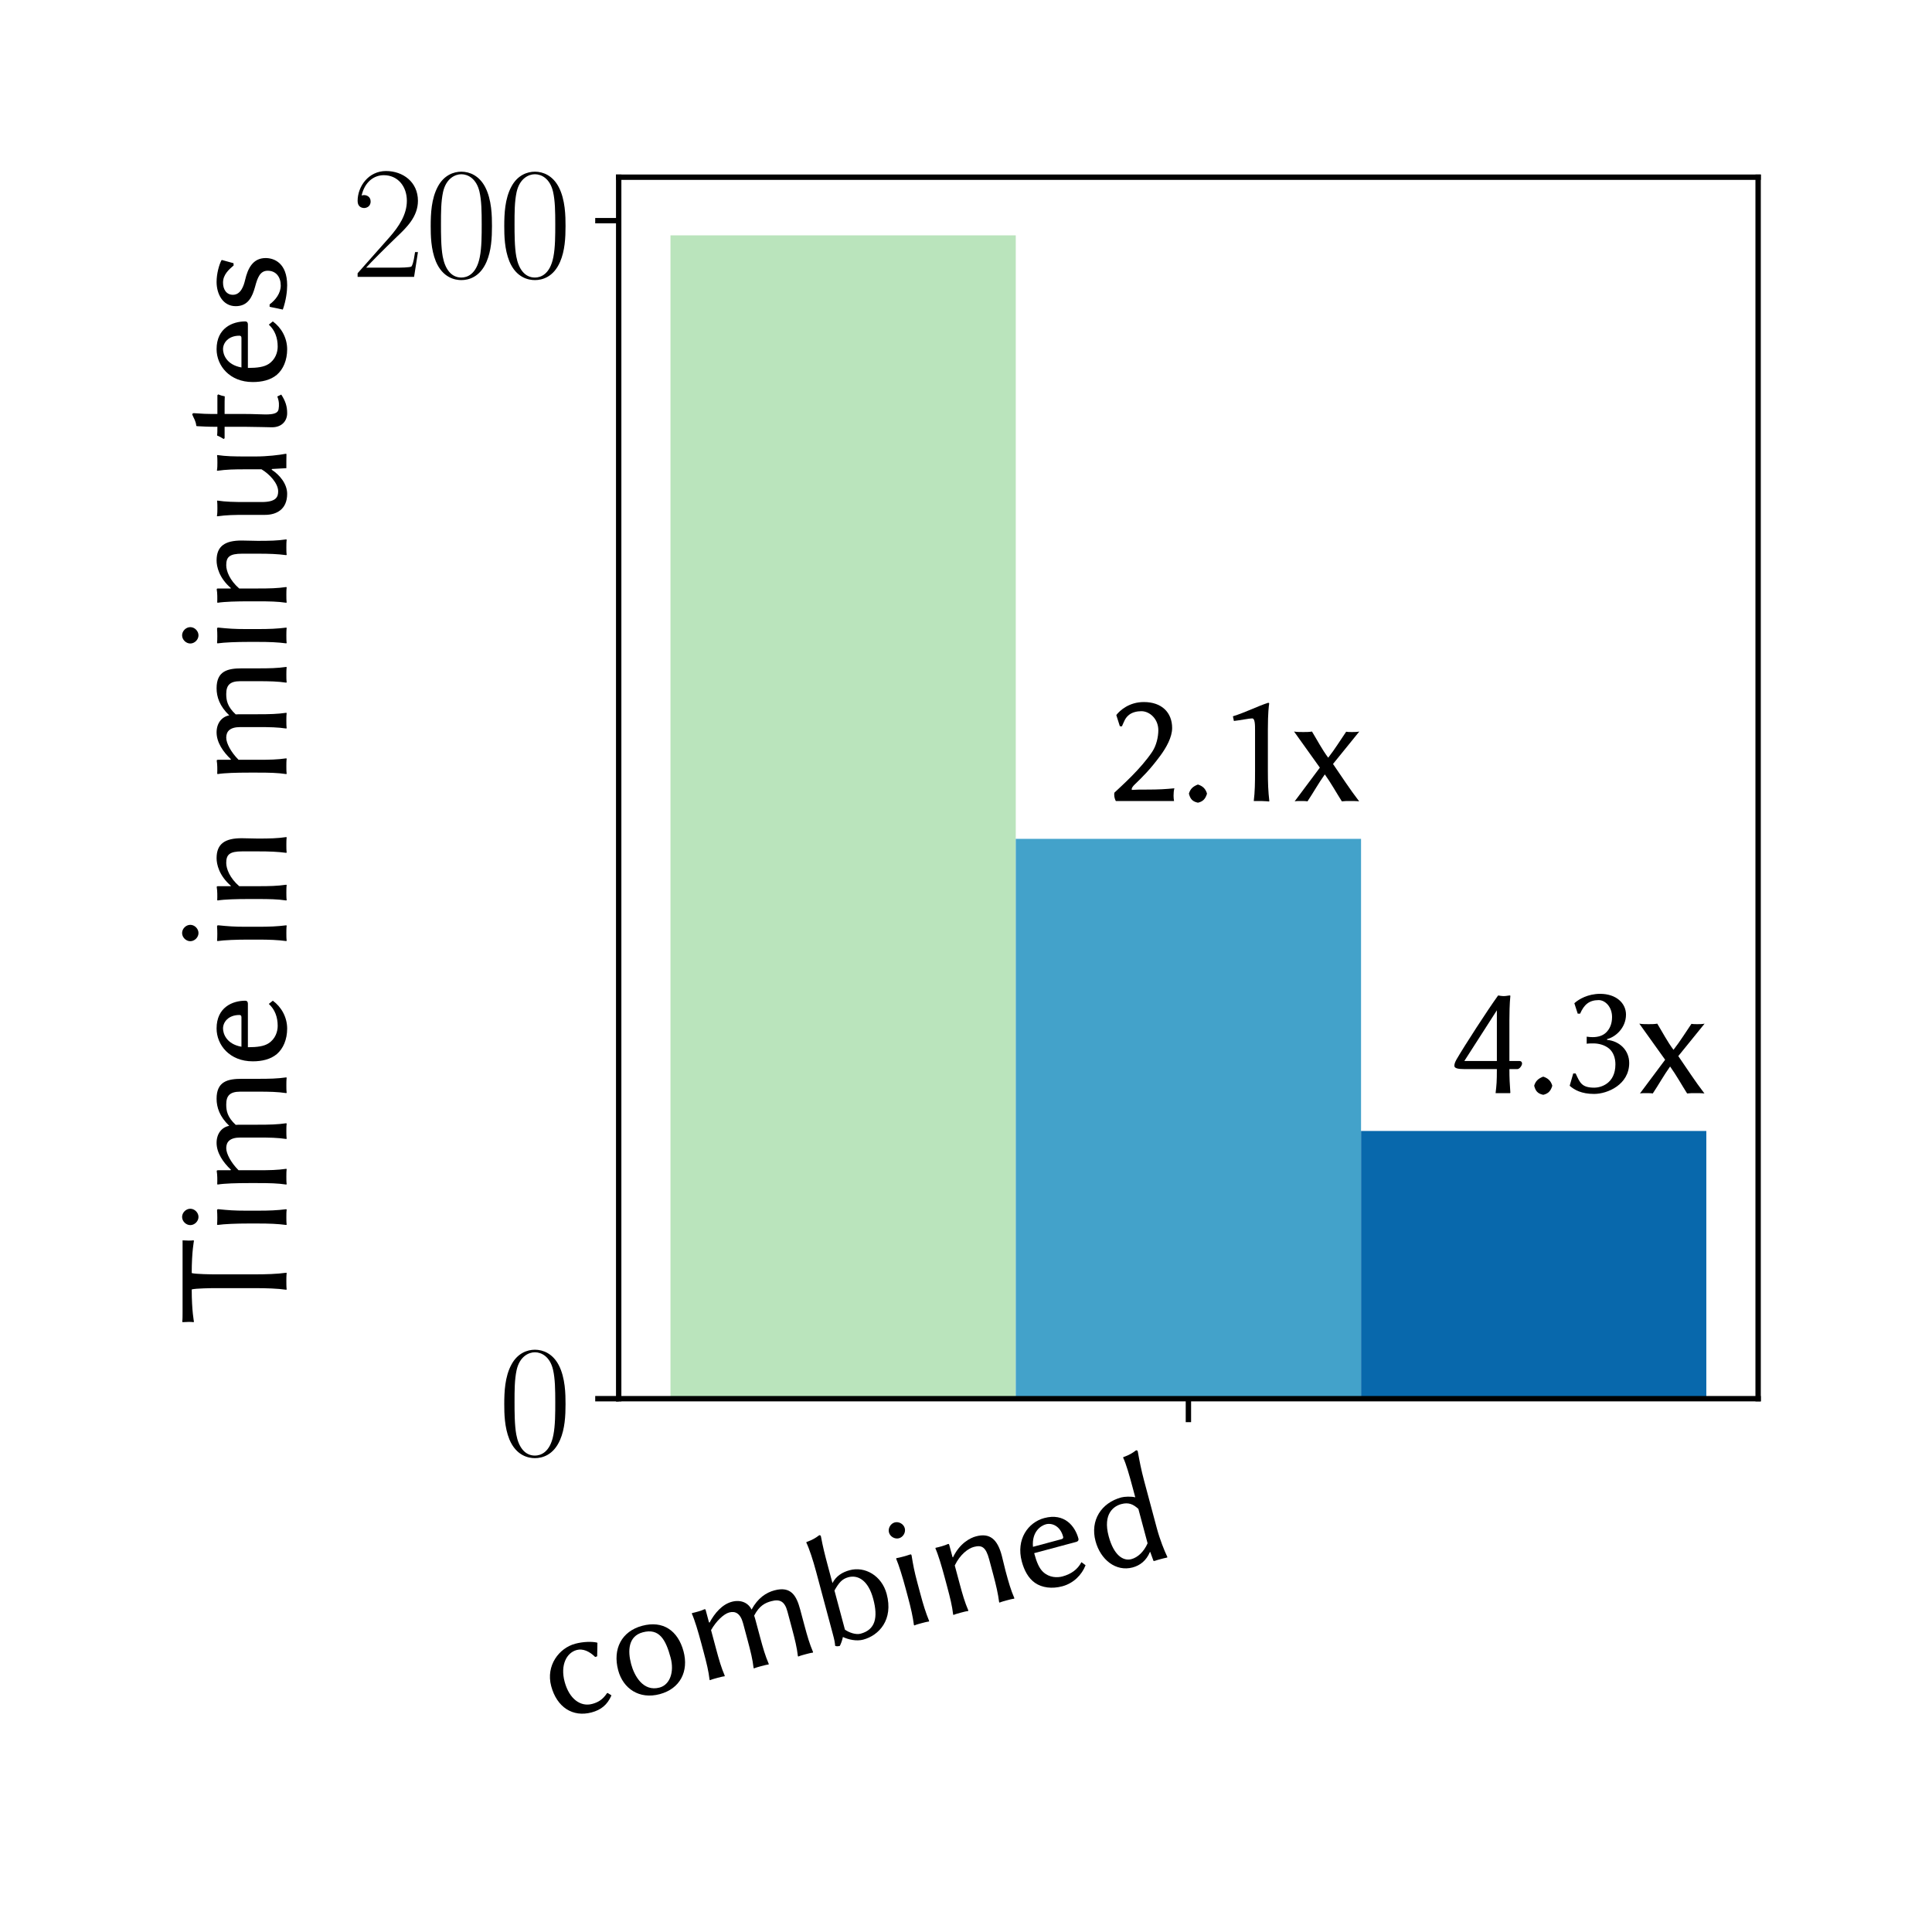
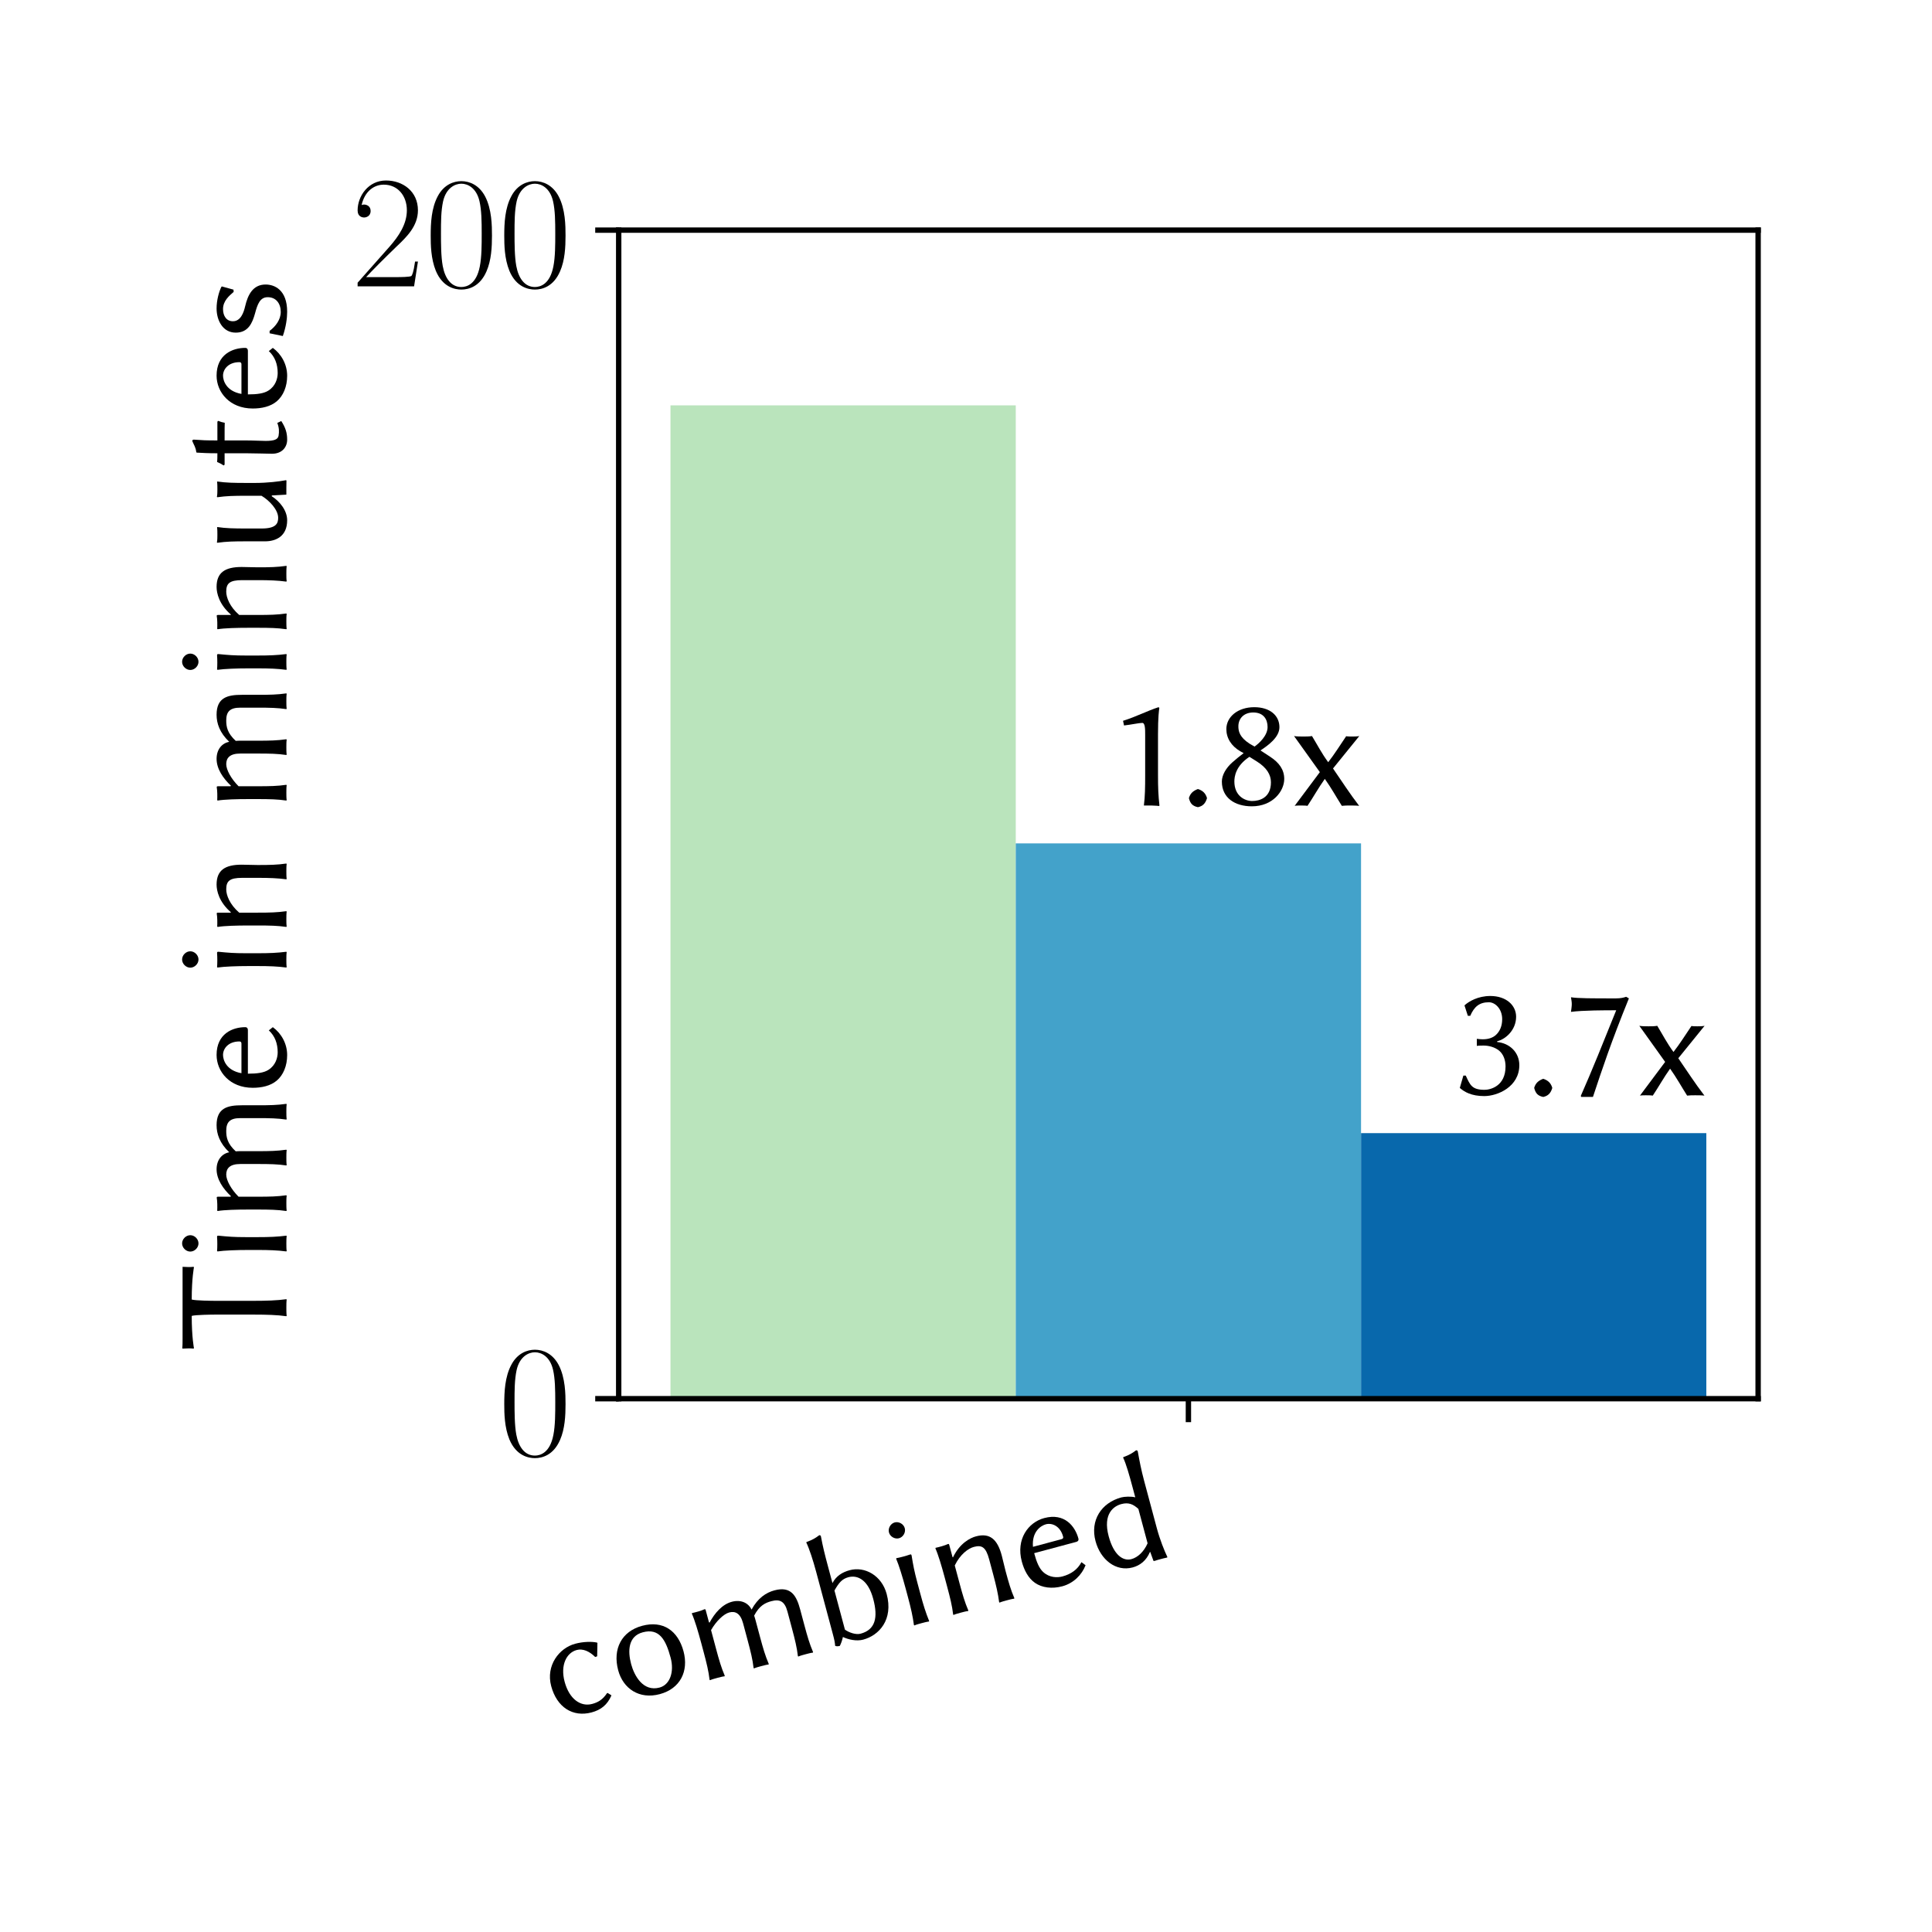
<svg xmlns="http://www.w3.org/2000/svg" xmlns:xlink="http://www.w3.org/1999/xlink" width="288pt" height="288pt" viewBox="0 0 288 288" version="1.1">
  <defs>
    <style type="text/css">*{stroke-linejoin: round; stroke-linecap: butt}</style>
  </defs>
  <g id="figure_1">
    <g id="patch_1">
      <path d="M 0 288  L 288 288  L 288 0  L 0 0  z " style="fill: #ffffff" />
    </g>
    <g id="axes_1">
      <g id="patch_2">
-         <path d="M 92.227 208.5  L 262.08 208.5  L 262.08 26.414  L 92.227 26.414  z " style="fill: #ffffff" />
+         <path d="M 92.227 208.5  L 262.08 208.5  L 262.08 34.304  L 92.227 34.304  z " style="fill: #ffffff" />
      </g>
      <g id="patch_3">
-         <path d="M 99.948 208.5  L 151.418 208.5  L 151.418 35.085  L 99.948 35.085  z " clip-path="url(#p530cd6eaa8)" style="fill: #bae4bc" />
+         <path d="M 99.948 208.5  L 151.418 208.5  L 151.418 60.429  L 99.948 60.429  z " clip-path="url(#p533d989ad4)" style="fill: #bae4bc" />
      </g>
      <g id="patch_4">
-         <path d="M 151.418 208.5  L 202.889 208.5  L 202.889 125.048  L 151.418 125.048  z " clip-path="url(#p530cd6eaa8)" style="fill: #43a2ca" />
+         <path d="M 151.418 208.5  L 202.889 208.5  L 202.889 125.719  L 151.418 125.719  z " clip-path="url(#p533d989ad4)" style="fill: #43a2ca" />
      </g>
      <g id="patch_5">
-         <path d="M 202.889 208.5  L 254.359 208.5  L 254.359 168.594  L 202.889 168.594  z " clip-path="url(#p530cd6eaa8)" style="fill: #0868ac" />
+         <path d="M 202.889 208.5  L 254.359 208.5  L 254.359 168.915  L 202.889 168.915  z " clip-path="url(#p533d989ad4)" style="fill: #0868ac" />
      </g>
      <g id="matplotlib.axis_1">
        <g id="xtick_1">
          <g id="line2d_1">
            <defs>
-               <path id="m0de207f024" d="M 0 0  L 0 3.5  " style="stroke: #000000; stroke-width: 0.8" />
+               <path id="m0e1def99a7" d="M 0 0  L 0 3.5  " style="stroke: #000000; stroke-width: 0.8" />
            </defs>
            <g>
-               <use xlink:href="#m0de207f024" x="177.154" y="208.5" style="stroke: #000000; stroke-width: 0.8" />
+               <use xlink:href="#m0e1def99a7" x="177.154" y="208.5" style="stroke: #000000; stroke-width: 0.8" />
            </g>
          </g>
          <g id="text_1">
            <g transform="translate(82.64091 256.6294) rotate(-15) scale(0.24 -0.24)">
              <defs>
                <path id="LinBiolinumT-63" d="M 1600 2527  C 1850 2527 2074 2352 2240 2066  L 2323 2073  L 2470 2585  L 2458 2604  C 2259 2707 1926 2784 1606 2784  C 941 2784 243 2250 243 1398  C 243 526 749 -32 1530 -32  C 1914 -32 2214 95 2470 420  L 2349 551  L 2323 551  C 2080 339 1875 289 1638 289  C 1171 289 806 700 806 1429  C 806 2116 1178 2527 1600 2527  z " transform="scale(0.015625)" />
                <path id="LinBiolinumT-6f" d="M 243 1316  C 243 563 749 -32 1600 -32  C 2445 -32 2957 551 2957 1373  C 2957 2226 2490 2784 1626 2784  C 787 2784 243 2207 243 1316  z M 1581 2527  C 2259 2527 2394 2015 2394 1260  C 2394 668 2086 224 1658 224  C 979 224 806 942 806 1423  C 806 1966 979 2527 1581 2527  z " transform="scale(0.015625)" />
                <path id="LinBiolinumT-6d" d="M 1037 2231  L 1037 2717  C 1037 2765 1030 2778 998 2778  C 858 2752 627 2752 480 2759  L 467 2739  C 512 2466 525 1981 525 1503  L 525 1152  C 525 675 518 350 467 6  L 480 -13  C 557 0 704 0 781 0  C 858 0 1005 0 1082 -13  L 1094 6  C 1043 366 1037 662 1037 1142  L 1037 1907  C 1338 2209 1696 2399 1920 2399  C 2163 2399 2342 2260 2342 1837  L 2342 1142  C 2342 668 2336 347 2285 6  L 2298 -13  C 2374 0 2522 0 2598 0  C 2675 0 2822 0 2899 -13  L 2912 6  C 2861 366 2854 662 2854 1142  L 2854 1780  C 2854 1868 2854 1944 2848 2020  C 3155 2355 3411 2399 3661 2399  C 4006 2399 4173 2260 4173 1837  L 4173 1142  C 4173 668 4166 347 4115 6  L 4128 -13  C 4205 0 4352 0 4429 0  C 4506 0 4653 0 4730 -13  L 4742 6  C 4691 367 4685 664 4685 1144  L 4685 1778  C 4685 2341 4582 2784 3891 2784  C 3546 2784 3174 2662 2810 2279  C 2752 2586 2490 2784 2131 2784  C 1734 2784 1357 2529 1056 2210  L 1037 2231  z " transform="scale(0.015625)" />
                <path id="LinBiolinumT-62" d="M 1037 542  L 1037 2159  C 1286 2408 1446 2527 1709 2527  C 2099 2527 2445 2215 2445 1435  C 2445 661 2208 224 1600 224  C 1402 224 1165 386 1037 542  z M 1037 3176  C 1037 3650 1043 3989 1075 4381  C 1075 4425 1056 4445 1018 4445  C 858 4381 723 4336 461 4316  L 448 4297  C 499 4025 525 3558 525 3077  L 525 493  C 525 247 518 158 493 19  C 531 -19 608 -32 672 -32  C 742 45 819 153 883 280  C 1069 121 1363 -32 1638 -32  C 2291 -32 3014 420 3014 1486  C 3014 2250 2458 2784 1837 2784  C 1530 2784 1254 2701 1037 2465  L 1037 3176  z " transform="scale(0.015625)" />
                <path id="LinBiolinumT-69" d="M 512 3833  C 512 3660 666 3506 838 3506  C 1011 3506 1165 3660 1165 3833  C 1165 4006 1011 4160 838 4160  C 666 4160 512 4006 512 3833  z M 576 1506  L 576 1155  C 576 676 563 351 518 6  L 531 -13  C 608 0 755 0 832 0  C 909 0 1056 0 1133 -13  L 1146 6  C 1101 370 1088 670 1088 1155  L 1088 1609  C 1088 2088 1107 2318 1146 2707  C 1146 2759 1139 2765 1088 2765  C 941 2752 666 2752 531 2765  L 518 2745  C 557 2471 576 1985 576 1506  z " transform="scale(0.015625)" />
                <path id="LinBiolinumT-6e" d="M 2944 1144  C 2944 1348 2957 1581 2957 1784  C 2957 2442 2739 2784 2163 2784  C 1920 2784 1466 2688 1056 2210  L 1043 2231  L 1043 2717  C 1043 2765 1037 2778 1005 2778  C 864 2752 634 2752 486 2759  L 474 2739  C 518 2466 531 1981 531 1503  L 531 1152  C 531 675 525 350 474 6  L 486 -13  C 563 0 710 0 787 0  C 864 0 1011 0 1088 -13  L 1101 6  C 1050 366 1043 662 1043 1142  L 1043 1881  C 1370 2260 1741 2399 1971 2399  C 2298 2399 2432 2273 2432 1761  L 2432 1142  C 2432 668 2419 347 2374 6  L 2387 -13  C 2464 0 2611 0 2688 0  C 2765 0 2912 0 2989 -13  L 3002 6  C 2950 367 2944 664 2944 1144  z " transform="scale(0.015625)" />
                <path id="LinBiolinumT-65" d="M 800 1792  C 909 2399 1331 2527 1530 2527  C 1786 2527 2067 2311 2067 1874  C 2067 1821 2042 1792 1978 1792  L 800 1792  z M 2509 700  C 2285 456 1984 346 1632 346  C 1414 346 1114 431 934 715  C 819 895 781 1160 781 1535  L 2522 1535  C 2592 1535 2637 1572 2637 1638  C 2637 2147 2374 2784 1530 2784  C 870 2784 218 2263 218 1341  C 218 984 294 633 506 382  C 723 124 1094 -32 1523 -32  C 1984 -32 2394 205 2637 540  L 2509 700  z " transform="scale(0.015625)" />
                <path id="LinBiolinumT-64" d="M 2310 744  C 2080 457 1786 301 1523 301  C 1178 301 883 638 883 1417  C 883 2352 1395 2527 1702 2527  C 2003 2527 2157 2402 2310 2165  L 2310 744  z M 2310 384  L 2323 384  L 2355 12  C 2355 -1 2374 -7 2413 -7  C 2496 0 2541 0 2637 0  C 2714 0 2835 0 2918 -7  L 2931 12  C 2880 285 2822 754 2822 1230  L 2822 3187  C 2822 3656 2848 3986 2880 4381  C 2880 4425 2861 4445 2822 4445  C 2662 4381 2528 4336 2266 4316  L 2253 4297  C 2304 4021 2310 3547 2310 3060  L 2310 2643  C 2163 2726 1901 2784 1773 2784  C 941 2784 326 2219 326 1366  C 326 595 794 -32 1485 -32  C 1792 -32 2080 89 2310 384  z " transform="scale(0.015625)" />
              </defs>
              <use xlink:href="#LinBiolinumT-63" transform="scale(0.996264)" />
              <use xlink:href="#LinBiolinumT-6f" transform="translate(42.73971 0) scale(0.996264)" />
              <use xlink:href="#LinBiolinumT-6d" transform="translate(92.5529 0) scale(0.996264)" />
              <use xlink:href="#LinBiolinumT-62" transform="translate(172.9514 0) scale(0.996264)" />
              <use xlink:href="#LinBiolinumT-69" transform="translate(223.1631 0) scale(0.996264)" />
              <use xlink:href="#LinBiolinumT-6e" transform="translate(249.066 0) scale(0.996264)" />
              <use xlink:href="#LinBiolinumT-65" transform="translate(302.7646 0) scale(0.996264)" />
              <use xlink:href="#LinBiolinumT-64" transform="translate(348.5927 0) scale(0.996264)" />
            </g>
          </g>
        </g>
      </g>
      <g id="matplotlib.axis_2">
        <g id="ytick_1">
          <g id="line2d_2">
            <defs>
-               <path id="m85ca692460" d="M 0 0  L -3.5 0  " style="stroke: #000000; stroke-width: 0.8" />
+               <path id="mdd46154630" d="M 0 0  L -3.5 0  " style="stroke: #000000; stroke-width: 0.8" />
            </defs>
            <g>
-               <use xlink:href="#m85ca692460" x="92.227" y="208.5" style="stroke: #000000; stroke-width: 0.8" />
+               <use xlink:href="#mdd46154630" x="92.227" y="208.5" style="stroke: #000000; stroke-width: 0.8" />
            </g>
          </g>
          <g id="text_2">
            <g transform="translate(74.26139 216.8839) scale(0.24 -0.24)">
              <defs>
                <path id="CMR17-30" d="M 2688 2025  C 2688 2416 2682 3080 2413 3591  C 2176 4039 1798 4198 1466 4198  C 1158 4198 768 4058 525 3597  C 269 3118 243 2524 243 2025  C 243 1661 250 1106 448 619  C 723 -39 1216 -128 1466 -128  C 1760 -128 2208 -7 2470 600  C 2662 1042 2688 1559 2688 2025  z M 1466 -26  C 1056 -26 813 325 723 812  C 653 1188 653 1738 653 2096  C 653 2588 653 2997 736 3387  C 858 3929 1216 4096 1466 4096  C 1728 4096 2067 3923 2189 3400  C 2272 3036 2278 2607 2278 2096  C 2278 1680 2278 1169 2202 792  C 2067 95 1690 -26 1466 -26  z " transform="scale(0.015625)" />
              </defs>
              <use xlink:href="#CMR17-30" transform="scale(0.996264)" />
            </g>
          </g>
        </g>
        <g id="ytick_2">
          <g id="line2d_3">
            <g>
-               <use xlink:href="#m85ca692460" x="92.227" y="32.892" style="stroke: #000000; stroke-width: 0.8" />
+               <use xlink:href="#mdd46154630" x="92.227" y="34.304" style="stroke: #000000; stroke-width: 0.8" />
            </g>
          </g>
          <g id="text_3">
-             <g transform="translate(52.32997 41.27565) scale(0.24 -0.24)">
+             <g transform="translate(52.32997 42.68713) scale(0.24 -0.24)">
              <defs>
                <path id="CMR17-32" d="M 2669 989  L 2554 989  C 2490 536 2438 459 2413 420  C 2381 369 1920 369 1830 369  L 602 369  C 832 619 1280 1072 1824 1597  C 2214 1967 2669 2402 2669 3035  C 2669 3790 2067 4224 1395 4224  C 691 4224 262 3604 262 3030  C 262 2780 448 2748 525 2748  C 589 2748 781 2787 781 3010  C 781 3207 614 3264 525 3264  C 486 3264 448 3258 422 3245  C 544 3790 915 4058 1306 4058  C 1862 4058 2227 3617 2227 3035  C 2227 2479 1901 2000 1536 1584  L 262 146  L 262 0  L 2515 0  L 2669 989  z " transform="scale(0.015625)" />
              </defs>
              <use xlink:href="#CMR17-32" transform="scale(0.996264)" />
              <use xlink:href="#CMR17-30" transform="translate(45.69048 0) scale(0.996264)" />
              <use xlink:href="#CMR17-30" transform="translate(91.38095 0) scale(0.996264)" />
            </g>
          </g>
        </g>
        <g id="text_4">
-           <g transform="translate(42.68713 197.4492) rotate(-90) scale(0.24 -0.24)">
+           <g transform="translate(42.68713 201.394) rotate(-90) scale(0.24 -0.24)">
            <defs>
              <path id="LinBiolinumT-54" d="M 1453 2854  L 1453 1286  C 1453 806 1440 351 1389 6  L 1402 -13  C 1478 0 1651 0 1728 0  C 1805 0 1978 0 2054 -13  L 2067 6  C 2016 371 2003 806 2003 1286  L 2003 2854  C 2003 2963 2010 3622 2054 3776  C 2912 3776 3347 3686 3347 3686  L 3360 3712  C 3347 3809 3347 3958 3360 4141  L 3347 4141  C 3245 4141 3098 4141 2963 4141  L 493 4141  C 358 4141 211 4141 109 4154  L 96 4135  C 109 3955 109 3808 96 3712  L 109 3686  C 109 3686 544 3776 1402 3776  C 1446 3622 1453 2963 1453 2854  z " transform="scale(0.015625)" />
              <path id="LinBiolinumT-75" d="M 2336 590  L 2362 571  L 2394 0  C 2394 0 2400 0 2419 0  C 2502 0 2579 0 2675 0  C 2752 0 2874 0 2957 -4  L 2970 15  C 2918 290 2861 761 2861 1240  L 2861 1604  C 2861 2082 2867 2415 2918 2752  L 2906 2765  C 2829 2752 2682 2752 2605 2752  C 2528 2752 2381 2752 2304 2772  L 2291 2752  C 2342 2392 2349 2094 2349 1613  L 2349 992  C 2157 669 1786 327 1472 327  C 1254 327 1043 397 1043 986  L 1043 1613  C 1043 2088 1050 2417 1101 2752  L 1088 2765  C 1011 2752 864 2752 787 2752  C 710 2752 563 2752 486 2772  L 474 2752  C 525 2391 531 2092 531 1611  L 531 849  C 531 412 736 -32 1370 -32  C 1766 -32 2125 263 2336 590  z " transform="scale(0.015625)" />
              <path id="LinBiolinumT-74" d="M 608 2752  C 480 2752 339 2752 262 2765  C 218 2663 186 2599 122 2502  L 154 2464  C 262 2464 461 2464 608 2464  L 608 1599  C 608 1219 589 764 589 575  C 589 164 858 -32 1152 -32  C 1421 -32 1626 31 1894 203  L 1818 361  C 1619 285 1472 285 1312 310  C 1158 335 1101 487 1101 828  C 1101 1018 1120 1289 1120 1668  L 1120 2464  L 1363 2464  C 1517 2464 1741 2464 1824 2458  C 1843 2561 1862 2624 1901 2720  L 1869 2752  C 1754 2752 1568 2752 1421 2752  L 1120 2752  C 1120 3233 1126 3317 1152 3689  C 1152 3734 1133 3753 1094 3753  C 934 3689 858 3618 646 3593  L 634 3573  C 621 3349 608 3124 608 2752  z " transform="scale(0.015625)" />
              <path id="LinBiolinumT-73" d="M 320 668  L 211 141  C 576 13 934 -32 1178 -32  C 2061 -32 2266 481 2266 826  C 2266 1338 1850 1539 1395 1645  C 1152 1701 800 1820 800 2133  C 800 2389 1011 2527 1286 2527  C 1619 2527 1824 2271 1971 2103  L 2061 2109  L 2189 2572  L 2176 2591  C 1990 2687 1638 2784 1312 2784  C 838 2784 346 2539 346 2020  C 346 1520 730 1357 1114 1250  C 1485 1151 1760 1050 1760 744  C 1760 412 1510 224 1171 224  C 864 224 595 428 416 668  L 320 668  z " transform="scale(0.015625)" />
            </defs>
            <use xlink:href="#LinBiolinumT-54" transform="scale(0.996264)" />
            <use xlink:href="#LinBiolinumT-69" transform="translate(53.79824 0) scale(0.996264)" />
            <use xlink:href="#LinBiolinumT-6d" transform="translate(79.70112 0) scale(0.996264)" />
            <use xlink:href="#LinBiolinumT-65" transform="translate(160.0996 0) scale(0.996264)" />
            <use xlink:href="#LinBiolinumT-69" transform="translate(230.137 0) scale(0.996264)" />
            <use xlink:href="#LinBiolinumT-6e" transform="translate(256.0399 0) scale(0.996264)" />
            <use xlink:href="#LinBiolinumT-6d" transform="translate(334.6451 0) scale(0.996264)" />
            <use xlink:href="#LinBiolinumT-69" transform="translate(415.0436 0) scale(0.996264)" />
            <use xlink:href="#LinBiolinumT-6e" transform="translate(440.9465 0) scale(0.996264)" />
            <use xlink:href="#LinBiolinumT-75" transform="translate(494.645 0) scale(0.996264)" />
            <use xlink:href="#LinBiolinumT-74" transform="translate(548.1444 0) scale(0.996264)" />
            <use xlink:href="#LinBiolinumT-65" transform="translate(582.0174 0) scale(0.996264)" />
            <use xlink:href="#LinBiolinumT-73" transform="translate(627.1481 0) scale(0.996264)" />
          </g>
        </g>
      </g>
      <g id="patch_6">
-         <path d="M 92.227 208.5  L 92.227 26.414  " style="fill: none; stroke: #000000; stroke-width: 0.8; stroke-linejoin: miter; stroke-linecap: square" />
+         <path d="M 92.227 208.5  L 92.227 34.304  " style="fill: none; stroke: #000000; stroke-width: 0.8; stroke-linejoin: miter; stroke-linecap: square" />
      </g>
      <g id="patch_7">
-         <path d="M 262.08 208.5  L 262.08 26.414  " style="fill: none; stroke: #000000; stroke-width: 0.8; stroke-linejoin: miter; stroke-linecap: square" />
+         <path d="M 262.08 208.5  L 262.08 34.304  " style="fill: none; stroke: #000000; stroke-width: 0.8; stroke-linejoin: miter; stroke-linecap: square" />
      </g>
      <g id="patch_8">
        <path d="M 92.227 208.5  L 262.08 208.5  " style="fill: none; stroke: #000000; stroke-width: 0.8; stroke-linejoin: miter; stroke-linecap: square" />
      </g>
      <g id="patch_9">
-         <path d="M 92.227 26.414  L 262.08 26.414  " style="fill: none; stroke: #000000; stroke-width: 0.8; stroke-linejoin: miter; stroke-linecap: square" />
+         <path d="M 92.227 34.304  L 262.08 34.304  " style="fill: none; stroke: #000000; stroke-width: 0.8; stroke-linejoin: miter; stroke-linecap: square" />
      </g>
      <g id="text_5">
-         <g transform="translate(164.8283 119.4056) scale(0.24 -0.24)">
+         <g transform="translate(164.8283 120.0763) scale(0.24 -0.24)">
          <defs>
-             <path id="LinBiolinumT-32" d="M 1421 3584  C 1754 3584 2099 3276 2099 2826  C 2099 2557 2022 2216 1856 1966  C 1395 1278 666 636 346 333  C 339 308 339 282 339 250  C 339 154 371 58 403 0  C 877 0 1146 0 1613 0  C 2074 0 2266 0 2726 0  C 2714 63 2707 139 2707 210  C 2707 310 2714 412 2739 507  C 2374 475 2182 456 1568 456  C 1344 456 1216 456 1043 443  C 1037 456 1037 462 1037 475  C 1037 533 1101 604 1146 649  C 1459 952 1760 1240 2182 1813  C 2419 2135 2650 2547 2650 2914  C 2650 3525 2240 3949 1523 3949  C 941 3949 570 3622 422 3430  L 563 2985  L 646 2979  C 736 3172 768 3307 928 3436  C 1056 3539 1242 3584 1421 3584  z " transform="scale(0.015625)" />
+             <path id="LinBiolinumT-31" d="M 2086 1214  L 2086 2845  C 2086 3539 2125 3796 2138 3886  C 2138 3918 2118 3918 2093 3918  C 1677 3784 1190 3534 691 3380  L 730 3194  C 1018 3226 1331 3296 1459 3296  C 1574 3296 1574 3040 1574 2808  L 1574 1214  C 1574 713 1568 367 1523 0  L 1530 0  C 1530 0 1709 0 1824 0  C 1952 0 2131 -19 2131 -19  L 2144 0  C 2099 386 2086 707 2086 1214  z " transform="scale(0.015625)" />
            <path id="LinBiolinumT-2e" d="M 346 282  C 403 71 493 -19 691 -64  L 717 -64  C 896 -19 998 77 1062 282  L 1062 308  C 1005 487 902 590 717 654  L 691 654  C 499 577 403 481 346 308  L 346 282  z " transform="scale(0.015625)" />
-             <path id="LinBiolinumT-31" d="M 2086 1214  L 2086 2845  C 2086 3539 2125 3796 2138 3886  C 2138 3918 2118 3918 2093 3918  C 1677 3784 1190 3534 691 3380  L 730 3194  C 1018 3226 1331 3296 1459 3296  C 1574 3296 1574 3040 1574 2808  L 1574 1214  C 1574 713 1568 367 1523 0  L 1530 0  C 1530 0 1709 0 1824 0  C 1952 0 2131 -19 2131 -19  L 2144 0  C 2099 386 2086 707 2086 1214  z " transform="scale(0.015625)" />
+             <path id="LinBiolinumT-38" d="M 1504 3712  C 1920 3712 2074 3430 2074 3131  C 2074 2786 1734 2479 1555 2352  L 1357 2466  C 954 2728 909 2964 909 3162  C 909 3463 1120 3712 1504 3712  z M 2547 3125  C 2547 3584 2176 3923 1542 3923  C 890 3923 429 3540 429 3048  C 429 2690 627 2371 992 2160  L 1120 2090  C 960 1968 832 1866 672 1725  C 410 1495 250 1208 250 958  C 250 307 768 -32 1446 -32  C 2285 -32 2739 576 2739 1061  C 2739 1431 2534 1712 2182 1942  L 1792 2198  C 2080 2389 2547 2715 2547 3125  z M 1459 180  C 1165 180 749 384 749 959  C 749 1151 800 1579 1350 1943  L 1645 1758  C 2042 1509 2208 1228 2208 927  C 2208 307 1754 180 1459 180  z " transform="scale(0.015625)" />
            <path id="LinBiolinumT-78" d="M 1184 1332  L 179 -13  C 243 0 346 0 410 0  C 474 0 627 0 691 -13  C 934 351 1126 704 1382 1062  C 1638 704 1830 351 2061 -13  C 2157 0 2285 0 2387 0  C 2483 0 2656 0 2752 -13  C 2368 486 2054 979 1709 1478  L 2758 2772  C 2675 2752 2534 2752 2470 2752  C 2400 2752 2298 2752 2234 2765  C 1990 2409 1786 2072 1517 1728  C 1261 2074 1088 2414 870 2772  C 762 2752 634 2752 525 2752  C 422 2752 256 2752 154 2772  L 1184 1332  z " transform="scale(0.015625)" />
          </defs>
-           <use xlink:href="#LinBiolinumT-32" transform="scale(0.996264)" />
+           <use xlink:href="#LinBiolinumT-31" transform="scale(0.996264)" />
          <use xlink:href="#LinBiolinumT-2e" transform="translate(46.32629 0) scale(0.996264)" />
-           <use xlink:href="#LinBiolinumT-31" transform="translate(68.24411 0) scale(0.996264)" />
+           <use xlink:href="#LinBiolinumT-38" transform="translate(68.24411 0) scale(0.996264)" />
          <use xlink:href="#LinBiolinumT-78" transform="translate(114.5704 0) scale(0.996264)" />
        </g>
      </g>
      <g id="text_6">
-         <g transform="translate(216.2988 162.9512) scale(0.24 -0.24)">
+         <g transform="translate(216.2988 163.2719) scale(0.24 -0.24)">
          <defs>
-             <path id="LinBiolinumT-34" d="M 1830 960  C 1830 460 1818 331 1779 0  L 1786 0  C 1786 0 1984 0 2086 0  C 2189 0 2298 0 2355 0  C 2362 0 2368 13 2368 19  C 2342 388 2330 591 2330 960  L 2650 960  C 2739 960 2835 1108 2835 1178  C 2835 1236 2803 1281 2739 1281  L 2330 1281  L 2330 2918  C 2330 3131 2336 3575 2368 3872  C 2368 3885 2362 3898 2355 3898  C 2298 3898 2202 3872 2106 3872  C 2003 3872 1888 3898 1888 3898  C 1888 3898 1862 3879 1862 3872  C 1472 3331 550 1913 218 1341  C 154 1224 134 1154 134 1089  C 134 992 282 960 512 960  L 1830 960  z M 1830 3305  L 1830 1281  L 531 1281  L 1830 3305  z " transform="scale(0.015625)" />
            <path id="LinBiolinumT-33" d="M 1338 218  C 832 218 762 411 589 785  L 493 785  L 352 296  L 371 277  C 538 136 813 -32 1325 -32  C 1869 -32 2726 345 2726 1202  C 2726 1716 2336 2079 1843 2125  L 1843 2157  C 2176 2233 2598 2603 2598 3134  C 2598 3592 2202 3962 1568 3962  C 1075 3962 717 3745 557 3604  L 538 3585  L 672 3171  L 768 3171  C 922 3527 1126 3712 1510 3712  C 1760 3712 2042 3451 2042 3037  C 2042 2756 1946 2553 1798 2413  C 1670 2292 1485 2234 1267 2234  C 1190 2234 1120 2241 1030 2253  L 1030 1971  C 1107 1984 1242 1984 1299 1984  C 1504 1984 1747 1925 1926 1776  C 2093 1632 2176 1404 2176 1150  C 2176 361 1568 218 1338 218  z " transform="scale(0.015625)" />
+             <path id="LinBiolinumT-37" d="M 2208 3392  C 1709 2152 1222 938 794 -26  L 813 -64  L 1280 -64  C 1645 1034 1997 2104 2714 3866  L 2605 3930  C 2509 3898 2394 3866 2195 3866  C 1242 3866 678 3866 403 3911  C 416 3815 435 3738 435 3642  C 435 3547 416 3425 403 3328  C 870 3392 1792 3392 2208 3392  z " transform="scale(0.015625)" />
          </defs>
-           <use xlink:href="#LinBiolinumT-34" transform="scale(0.996264)" />
+           <use xlink:href="#LinBiolinumT-33" transform="scale(0.996264)" />
          <use xlink:href="#LinBiolinumT-2e" transform="translate(46.32629 0) scale(0.996264)" />
-           <use xlink:href="#LinBiolinumT-33" transform="translate(68.24411 0) scale(0.996264)" />
+           <use xlink:href="#LinBiolinumT-37" transform="translate(68.24411 0) scale(0.996264)" />
          <use xlink:href="#LinBiolinumT-78" transform="translate(114.5704 0) scale(0.996264)" />
        </g>
      </g>
    </g>
  </g>
  <defs>
-     <clipPath id="p530cd6eaa8">
-       <rect x="92.227" y="26.414" width="169.853" height="182.086" />
+     <clipPath id="p533d989ad4">
+       <rect x="92.227" y="34.304" width="169.853" height="174.197" />
    </clipPath>
  </defs>
</svg>
